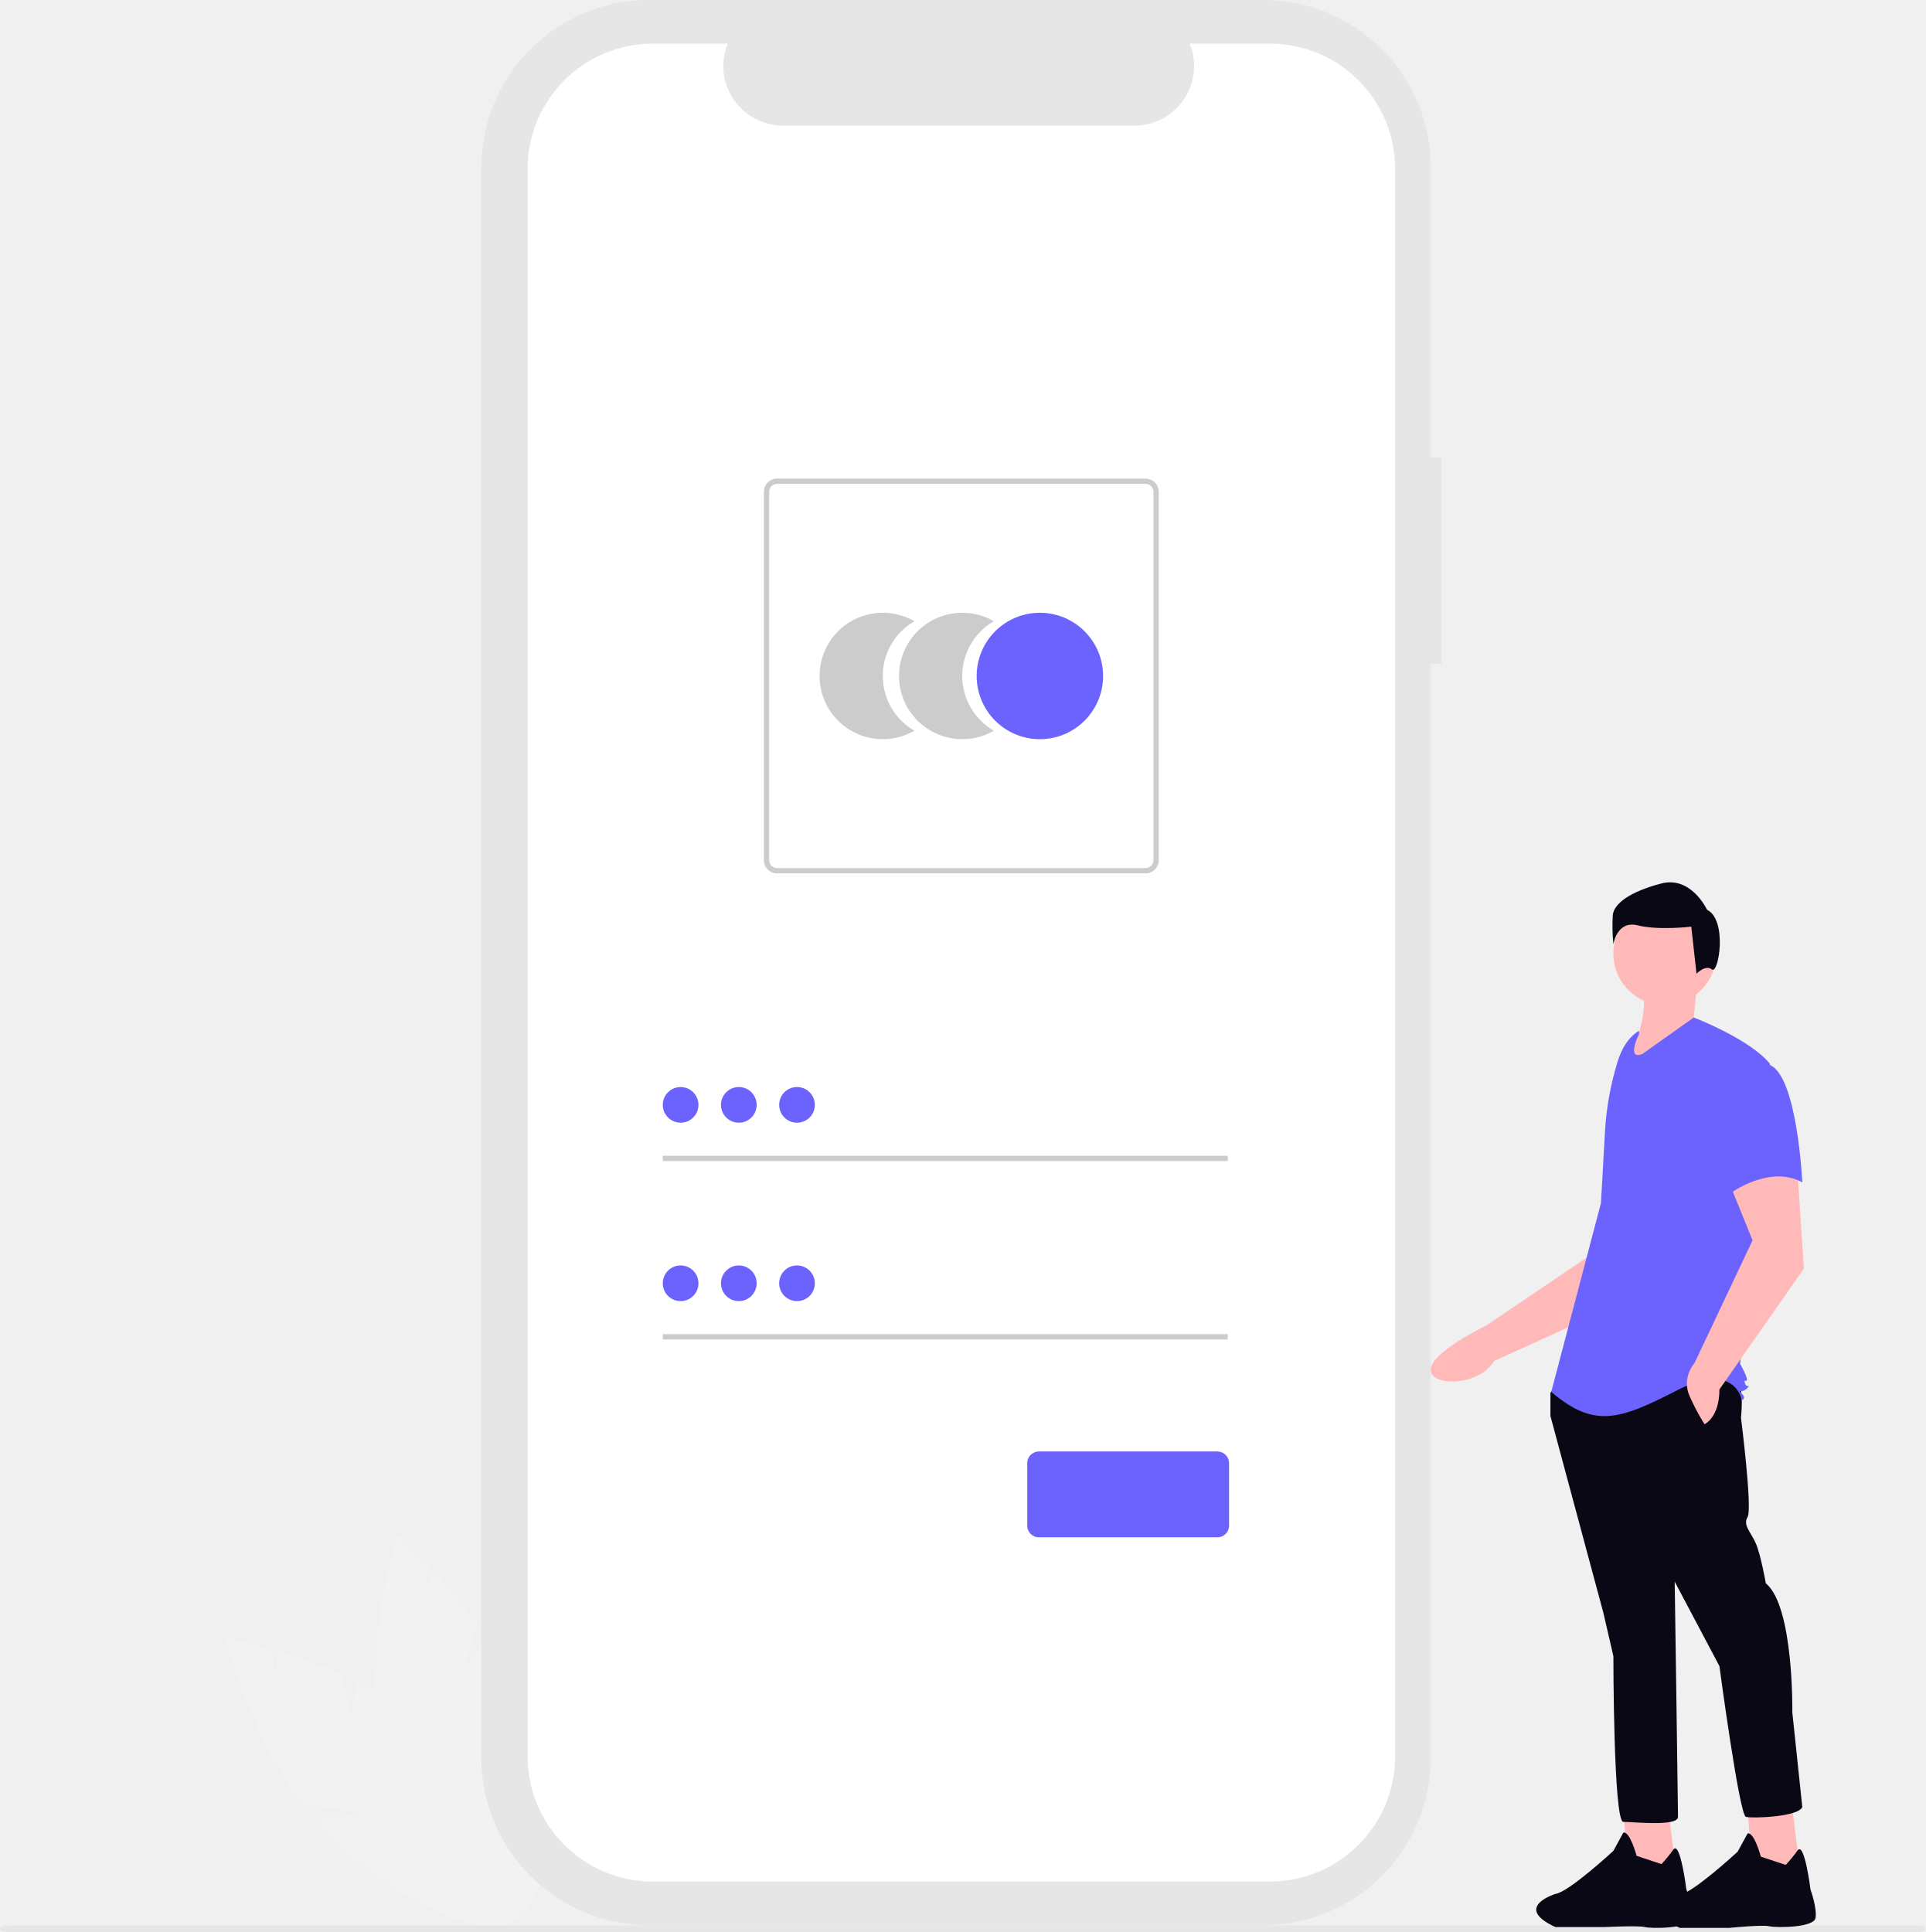
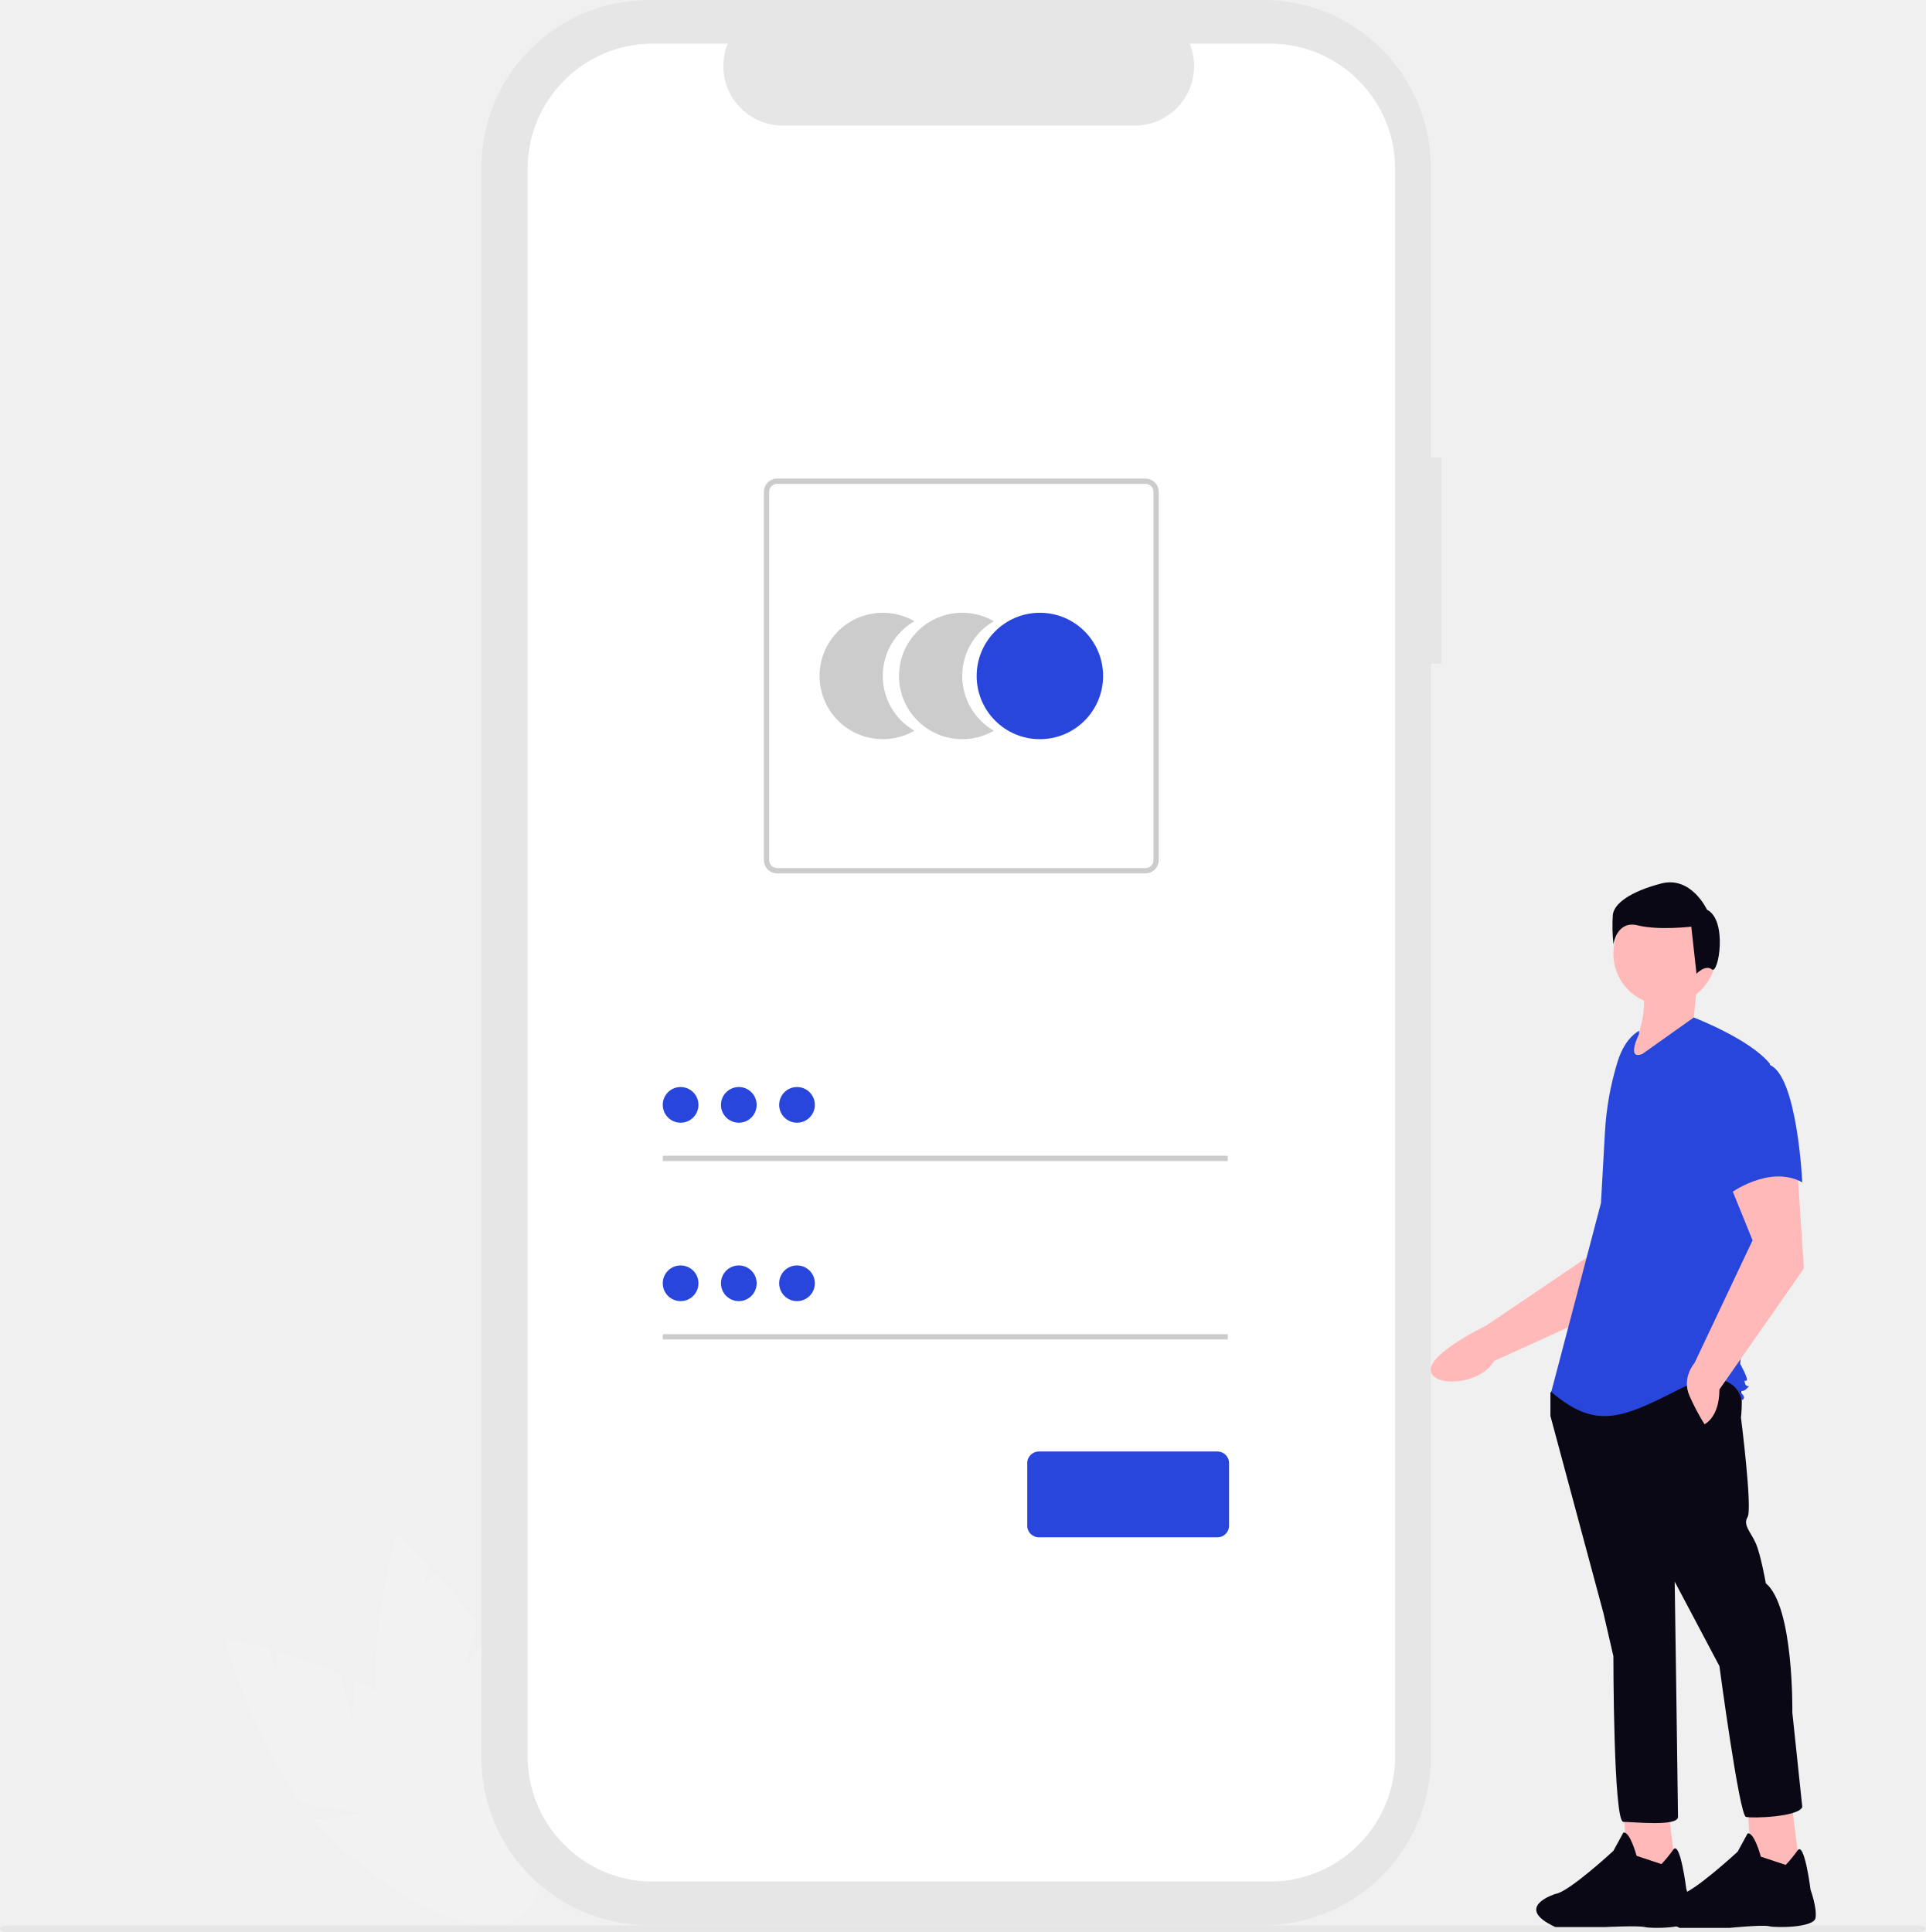
<svg xmlns="http://www.w3.org/2000/svg" width="720" height="722.539" viewBox="0 0 720 722.539" role="img" artist="Katerina Limpitsouni" source="https://undraw.co/">
  <g id="Group_64" data-name="Group 64" transform="translate(-600.001 -166)">
    <g id="Group_63" data-name="Group 63" transform="translate(39.127 -21.613)">
-       <path id="Path_1-54" data-name="Path 1" d="M275.321,690.449,270.949,673.2a223.916,223.916,0,0,0-23.758-8.524l-.552,8.015-2.238-8.83c-10.012-2.862-16.824-4.121-16.824-4.121s9.2,34.987,28.5,61.735l22.486,3.95-17.469,2.519a90.608,90.608,0,0,0,7.811,8.28c28.072,26.057,59.34,38.013,69.838,26.7s-3.749-41.6-31.822-67.656c-8.7-8.078-19.635-14.56-30.579-19.664Z" transform="translate(417.297 140.418)" fill="#f2f2f2" />
-       <path id="Path_2-55" data-name="Path 2" d="M345.1,652.214l5.171-17.023a223.933,223.933,0,0,0-15.931-19.578l-4.615,6.576,2.648-8.716c-7.093-7.623-12.273-12.221-12.273-12.221s-10.208,34.706-7.516,67.579l17.207,15-16.259-6.874a90.606,90.606,0,0,0,2.409,11.128c10.562,36.817,31.149,63.214,45.982,58.958s18.295-37.551,7.732-74.368c-3.274-11.414-9.283-22.614-16.013-32.638Z" transform="translate(389.102 159.921)" fill="#f2f2f2" />
+       <path id="Path_1-1044" data-name="Path 1" d="M275.321,690.449,270.949,673.2a223.916,223.916,0,0,0-23.758-8.524l-.552,8.015-2.238-8.83c-10.012-2.862-16.824-4.121-16.824-4.121s9.2,34.987,28.5,61.735l22.486,3.95-17.469,2.519a90.608,90.608,0,0,0,7.811,8.28c28.072,26.057,59.34,38.013,69.838,26.7s-3.749-41.6-31.822-67.656c-8.7-8.078-19.635-14.56-30.579-19.664Z" transform="translate(417.297 140.418)" fill="#f2f2f2" />
+       <path id="Path_2-1045" data-name="Path 2" d="M345.1,652.214l5.171-17.023a223.933,223.933,0,0,0-15.931-19.578l-4.615,6.576,2.648-8.716c-7.093-7.623-12.273-12.221-12.273-12.221s-10.208,34.706-7.516,67.579l17.207,15-16.259-6.874a90.606,90.606,0,0,0,2.409,11.128c10.562,36.817,31.149,63.214,45.982,58.958s18.295-37.551,7.732-74.368c-3.274-11.414-9.283-22.614-16.013-32.638Z" transform="translate(389.102 159.921)" fill="#f2f2f2" />
    </g>
    <g id="Group_62" data-name="Group 62" transform="translate(44.037 -0.462)">
-       <path id="Path_22-56" data-name="Path 22" d="M734.978,247.559h-3.956V139.187A62.725,62.725,0,0,0,668.3,76.462H438.687a62.725,62.725,0,0,0-62.725,62.725V733.736a62.725,62.725,0,0,0,62.725,62.725H668.3a62.725,62.725,0,0,0,62.724-62.724V324.7h3.956Z" transform="translate(360 90)" fill="#e6e6e6" />
-       <path id="Path_23-57" data-name="Path 23" d="M671.423,93.336H641.454a22.255,22.255,0,0,1-20.607,30.659H489.306A22.254,22.254,0,0,1,468.7,93.335H440.708a46.843,46.843,0,0,0-46.843,46.843V733.864a46.843,46.843,0,0,0,46.843,46.843H671.423a46.843,46.843,0,0,0,46.843-46.843h0V140.177a46.843,46.843,0,0,0-46.842-46.842Z" transform="translate(359.405 89.439)" fill="#fff" />
-       <path id="Path_6-58" data-name="Path 6" d="M530.421,337.151a23.626,23.626,0,0,1,11.827-20.472,23.637,23.637,0,1,0,0,40.939,23.621,23.621,0,0,1-11.823-20.467Z" transform="translate(355.65 82.117)" fill="#ccc" />
-       <path id="Path_7-59" data-name="Path 7" d="M561.158,337.151a23.625,23.625,0,0,1,11.827-20.472,23.637,23.637,0,1,0,0,40.939,23.621,23.621,0,0,1-11.823-20.467Z" transform="translate(354.627 82.117)" fill="#ccc" />
-       <circle id="Ellipse_1" data-name="Ellipse 1" cx="23.637" cy="23.637" r="23.637" transform="translate(921.189 395.631)" fill="#6c63ff" />
-       <path id="Path_8-60" data-name="Path 8" d="M627.963,409.252H490.2a4.953,4.953,0,0,1-4.947-4.947V266.543A4.953,4.953,0,0,1,490.2,261.6H627.963a4.953,4.953,0,0,1,4.947,4.947V404.3a4.953,4.953,0,0,1-4.947,4.947ZM490.2,263.576a2.971,2.971,0,0,0-2.968,2.968V404.306a2.971,2.971,0,0,0,2.968,2.968H627.963a2.971,2.971,0,0,0,2.968-2.968V266.544a2.971,2.971,0,0,0-2.968-2.968Z" transform="translate(356.366 83.844)" fill="#ccc" />
+       <path id="Path_22-1046" data-name="Path 22" d="M734.978,247.559h-3.956V139.187A62.725,62.725,0,0,0,668.3,76.462H438.687a62.725,62.725,0,0,0-62.725,62.725V733.736a62.725,62.725,0,0,0,62.725,62.725H668.3a62.725,62.725,0,0,0,62.724-62.724V324.7h3.956Z" transform="translate(360 90)" fill="#e6e6e6" />
+       <path id="Path_23-1047" data-name="Path 23" d="M671.423,93.336H641.454a22.255,22.255,0,0,1-20.607,30.659H489.306A22.254,22.254,0,0,1,468.7,93.335H440.708a46.843,46.843,0,0,0-46.843,46.843V733.864a46.843,46.843,0,0,0,46.843,46.843H671.423a46.843,46.843,0,0,0,46.843-46.843h0V140.177a46.843,46.843,0,0,0-46.842-46.842Z" transform="translate(359.405 89.439)" fill="#fff" />
+       <path id="Path_6-1048" data-name="Path 6" d="M530.421,337.151a23.626,23.626,0,0,1,11.827-20.472,23.637,23.637,0,1,0,0,40.939,23.621,23.621,0,0,1-11.823-20.467Z" transform="translate(355.65 82.117)" fill="#ccc" />
+       <path id="Path_7-1049" data-name="Path 7" d="M561.158,337.151a23.625,23.625,0,0,1,11.827-20.472,23.637,23.637,0,1,0,0,40.939,23.621,23.621,0,0,1-11.823-20.467Z" transform="translate(354.627 82.117)" fill="#ccc" />
+       <circle id="Ellipse_1" data-name="Ellipse 1" cx="23.637" cy="23.637" r="23.637" transform="translate(921.189 395.631)" fill="#2846dc" />
+       <path id="Path_8-1050" data-name="Path 8" d="M627.963,409.252H490.2a4.953,4.953,0,0,1-4.947-4.947V266.543A4.953,4.953,0,0,1,490.2,261.6H627.963a4.953,4.953,0,0,1,4.947,4.947V404.3a4.953,4.953,0,0,1-4.947,4.947ZM490.2,263.576a2.971,2.971,0,0,0-2.968,2.968V404.306a2.971,2.971,0,0,0,2.968,2.968H627.963a2.971,2.971,0,0,0,2.968-2.968V266.544a2.971,2.971,0,0,0-2.968-2.968Z" transform="translate(356.366 83.844)" fill="#ccc" />
      <rect id="Rectangle_1" data-name="Rectangle 1" width="211.284" height="1.979" transform="translate(803.805 598.696)" fill="#ccc" />
-       <circle id="Ellipse_2" data-name="Ellipse 2" cx="6.672" cy="6.672" r="6.672" transform="translate(803.805 572.996)" fill="#6c63ff" />
+       <circle id="Ellipse_2" data-name="Ellipse 2" cx="6.672" cy="6.672" r="6.672" transform="translate(803.805 572.996)" fill="#2846dc" />
      <rect id="Rectangle_2" data-name="Rectangle 2" width="211.284" height="1.979" transform="translate(803.805 665.417)" fill="#ccc" />
-       <circle id="Ellipse_3" data-name="Ellipse 3" cx="6.672" cy="6.672" r="6.672" transform="translate(803.805 639.718)" fill="#6c63ff" />
-       <path id="Path_977-61" data-name="Path 977" d="M658.244,670.068H591.472a4.355,4.355,0,0,1-4.35-4.35v-23.4a4.355,4.355,0,0,1,4.35-4.35h66.772a4.355,4.355,0,0,1,4.35,4.35v23.4a4.355,4.355,0,0,1-4.35,4.35Z" transform="translate(352.978 71.328)" fill="#6c63ff" />
-       <circle id="Ellipse_7" data-name="Ellipse 7" cx="6.672" cy="6.672" r="6.672" transform="translate(825.57 572.996)" fill="#6c63ff" />
-       <circle id="Ellipse_8" data-name="Ellipse 8" cx="6.672" cy="6.672" r="6.672" transform="translate(847.335 572.996)" fill="#6c63ff" />
-       <circle id="Ellipse_9" data-name="Ellipse 9" cx="6.672" cy="6.672" r="6.672" transform="translate(825.57 639.718)" fill="#6c63ff" />
-       <circle id="Ellipse_10" data-name="Ellipse 10" cx="6.672" cy="6.672" r="6.672" transform="translate(847.335 639.718)" fill="#6c63ff" />
+       <circle id="Ellipse_3" data-name="Ellipse 3" cx="6.672" cy="6.672" r="6.672" transform="translate(803.805 639.718)" fill="#2846dc" />
+       <path id="Path_977-1051" data-name="Path 977" d="M658.244,670.068H591.472a4.355,4.355,0,0,1-4.35-4.35v-23.4a4.355,4.355,0,0,1,4.35-4.35h66.772a4.355,4.355,0,0,1,4.35,4.35v23.4a4.355,4.355,0,0,1-4.35,4.35Z" transform="translate(352.978 71.328)" fill="#2846dc" />
+       <circle id="Ellipse_7" data-name="Ellipse 7" cx="6.672" cy="6.672" r="6.672" transform="translate(825.57 572.996)" fill="#2846dc" />
+       <circle id="Ellipse_8" data-name="Ellipse 8" cx="6.672" cy="6.672" r="6.672" transform="translate(847.335 572.996)" fill="#2846dc" />
+       <circle id="Ellipse_9" data-name="Ellipse 9" cx="6.672" cy="6.672" r="6.672" transform="translate(825.57 639.718)" fill="#2846dc" />
+       <circle id="Ellipse_10" data-name="Ellipse 10" cx="6.672" cy="6.672" r="6.672" transform="translate(847.335 639.718)" fill="#2846dc" />
    </g>
-     <path id="Path_88-62" data-name="Path 88" d="M966.106,823.539H251.642c-1.529,0-2.768-.546-2.768-1.218s1.239-1.219,2.768-1.219H966.106c1.528,0,2.768.546,2.768,1.219S967.634,823.539,966.106,823.539Z" transform="translate(351.127 65)" fill="#e6e6e6" />
+     <path id="Path_88-1052" data-name="Path 88" d="M966.106,823.539H251.642c-1.529,0-2.768-.546-2.768-1.218s1.239-1.219,2.768-1.219H966.106c1.528,0,2.768.546,2.768,1.219S967.634,823.539,966.106,823.539Z" transform="translate(351.127 65)" fill="#e6e6e6" />
    <g id="Group_61" data-name="Group 61" transform="translate(-21145.078 -2078.104)">
-       <path id="Path_92-63" data-name="Path 92" d="M893.722,361.268l-16.8,33.257L826.7,417.359c-5.364,9.065-22.409,9.759-23.649,3.9-1.391-6.576,20.7-17.161,20.7-17.161l42.012-28.416,3.676-24.463Z" transform="translate(21477.109 2335.737)" fill="#ffb9b9" />
-       <path id="Path_93-64" data-name="Path 93" d="M742.662,464.215,745.76,489l-17.969,1.24-1.858-26.023Z" transform="translate(21626.188 2455.967)" fill="#ffb9b9" />
-       <path id="Path_94-65" data-name="Path 94" d="M900.869,676.83a48.641,48.641,0,0,0,4.434-5.422c2.575-3.564,4.86,14.716,4.86,14.716s2.479,7.435,1.859,11.153-14.87,3.718-17.349,3.1-14.87,0-14.87,0H861.215c-16.11-7.435,0-12.392,0-12.392,4.957-.62,21.686-16.11,21.686-16.11l3.718-6.815c2.478-.62,4.957,8.674,4.957,8.674Z" transform="translate(21465.504 2264.419)" fill="#090814" />
-       <path id="Path_95-66" data-name="Path 95" d="M802.8,464.616l3.1,24.784-17.969,1.24-1.859-26.024Z" transform="translate(21612.521 2455.876)" fill="#ffb9b9" />
-       <path id="Path_96-67" data-name="Path 96" d="M961.005,677.231a48.7,48.7,0,0,0,4.434-5.422c2.575-3.564,4.86,14.716,4.86,14.716s2.478,6.816,1.859,10.533-14.87,3.717-17.349,3.1-14.87.62-14.87.62H921.351c-16.11-7.435,0-12.392,0-12.392,4.957-.62,21.686-16.11,21.686-16.11l3.718-6.815c2.478-.62,4.957,8.674,4.957,8.674Z" transform="translate(21451.836 2264.328)" fill="#090814" />
-       <path id="Path_97-68" data-name="Path 97" d="M930.929,446.165c2.479,3.1,1.239,13.631,1.239,13.631s4.337,34.078,2.478,37.176,1.239,5.576,3.1,9.914,3.718,14.87,3.718,14.87c10.533,8.674,9.914,48.329,9.914,48.329l3.717,35.317c-1.239,3.718-18.588,4.337-21.066,3.718s-9.914-56.384-9.914-56.384l-16.729-31.6s1.239,84.265,1.239,87.983-16.729,1.859-20.447,1.859-3.718-61.96-3.718-61.96l-3.718-16.109-19.827-73.732V450.5l3.1-4.337S928.451,443.067,930.929,446.165Z" transform="translate(21463.943 2314.471)" fill="#090814" />
+       <path id="Path_92-1053" data-name="Path 92" d="M893.722,361.268l-16.8,33.257L826.7,417.359c-5.364,9.065-22.409,9.759-23.649,3.9-1.391-6.576,20.7-17.161,20.7-17.161l42.012-28.416,3.676-24.463Z" transform="translate(21477.109 2335.737)" fill="#ffb9b9" />
+       <path id="Path_93-1054" data-name="Path 93" d="M742.662,464.215,745.76,489l-17.969,1.24-1.858-26.023Z" transform="translate(21626.188 2455.967)" fill="#ffb9b9" />
+       <path id="Path_94-1055" data-name="Path 94" d="M900.869,676.83a48.641,48.641,0,0,0,4.434-5.422c2.575-3.564,4.86,14.716,4.86,14.716s2.479,7.435,1.859,11.153-14.87,3.718-17.349,3.1-14.87,0-14.87,0H861.215c-16.11-7.435,0-12.392,0-12.392,4.957-.62,21.686-16.11,21.686-16.11l3.718-6.815c2.478-.62,4.957,8.674,4.957,8.674Z" transform="translate(21465.504 2264.419)" fill="#090814" />
+       <path id="Path_95-1056" data-name="Path 95" d="M802.8,464.616l3.1,24.784-17.969,1.24-1.859-26.024Z" transform="translate(21612.521 2455.876)" fill="#ffb9b9" />
+       <path id="Path_96-1057" data-name="Path 96" d="M961.005,677.231a48.7,48.7,0,0,0,4.434-5.422c2.575-3.564,4.86,14.716,4.86,14.716s2.478,6.816,1.859,10.533-14.87,3.717-17.349,3.1-14.87.62-14.87.62H921.351c-16.11-7.435,0-12.392,0-12.392,4.957-.62,21.686-16.11,21.686-16.11l3.718-6.815c2.478-.62,4.957,8.674,4.957,8.674Z" transform="translate(21451.836 2264.328)" fill="#090814" />
+       <path id="Path_97-1058" data-name="Path 97" d="M930.929,446.165c2.479,3.1,1.239,13.631,1.239,13.631s4.337,34.078,2.478,37.176,1.239,5.576,3.1,9.914,3.718,14.87,3.718,14.87c10.533,8.674,9.914,48.329,9.914,48.329l3.717,35.317c-1.239,3.718-18.588,4.337-21.066,3.718s-9.914-56.384-9.914-56.384l-16.729-31.6s1.239,84.265,1.239,87.983-16.729,1.859-20.447,1.859-3.718-61.96-3.718-61.96l-3.718-16.109-19.827-73.732V450.5l3.1-4.337S928.451,443.067,930.929,446.165Z" transform="translate(21463.943 2314.471)" fill="#090814" />
      <circle id="Ellipse_11" data-name="Ellipse 11" cx="19.208" cy="19.208" r="19.208" transform="translate(22348.404 2581.572)" fill="#ffb9b9" />
-       <path id="Path_98-69" data-name="Path 98" d="M901.99,251.326c3.893,8.67,1.588,20.779-6.2,34.078l31.6-14.87-4.957-4.337,1.239-12.392Z" transform="translate(21456.018 2358.437)" fill="#ffb9b9" />
-       <path id="Path_99-70" data-name="Path 99" d="M894.154,275.527c-4.138,2.46-6.613,6.98-8.034,11.58a109.735,109.735,0,0,0-4.716,26.218l-1.5,26.64L861.316,410.6c16.109,13.631,25.4,10.533,47.089-.62S932.57,413.7,932.57,413.7s1.859-.62,0-2.478,0,0,1.859-1.859,0,0-.62-1.859,0-.62.62-1.239-2.478-6.2-2.478-6.2l4.957-46.47,6.2-65.677c-7.435-9.294-28.5-17.349-28.5-17.349L895.394,284.2c-6.2,2.478-1.239-7.435-1.239-7.435Z" transform="translate(21463.852 2354.064)" fill="#6c63ff" />
-       <path id="Path_100-71" data-name="Path 100" d="M968.242,343.937l2.478,37.176-31.6,45.231c0,10.533-5.576,13.012-5.576,13.012a81.9,81.9,0,0,1-5.576-10.533c-3.1-6.816,1.859-12.392,1.859-12.392l21.686-45.85-9.294-22.925Z" transform="translate(21448.936 2337.39)" fill="#ffb9b9" />
-       <path id="Path_101-72" data-name="Path 101" d="M960.1,293.046c10.533,3.718,12.392,43.992,12.392,43.992-12.392-6.816-27.262,4.337-27.262,4.337s-3.1-10.533-6.816-24.164a23.68,23.68,0,0,1,4.957-22.306S949.563,289.329,960.1,293.046Z" transform="translate(21446.549 2349.247)" fill="#6c63ff" />
-       <path id="Path_102-73" data-name="Path 102" d="M928.148,237.734c-2.445-1.956-5.781,1.6-5.781,1.6l-1.956-17.606s-12.226,1.467-20.051-.489-9.047,7.091-9.047,7.091a62.8,62.8,0,0,1-.245-11c.489-4.4,6.847-8.8,18.095-11.737s17.116,9.781,17.116,9.781C934.1,219.283,930.593,239.691,928.148,237.734Z" transform="translate(21457.121 2368.931)" fill="#090814" />
+       <path id="Path_98-1059" data-name="Path 98" d="M901.99,251.326c3.893,8.67,1.588,20.779-6.2,34.078l31.6-14.87-4.957-4.337,1.239-12.392Z" transform="translate(21456.018 2358.437)" fill="#ffb9b9" />
+       <path id="Path_99-1060" data-name="Path 99" d="M894.154,275.527c-4.138,2.46-6.613,6.98-8.034,11.58a109.735,109.735,0,0,0-4.716,26.218l-1.5,26.64L861.316,410.6c16.109,13.631,25.4,10.533,47.089-.62S932.57,413.7,932.57,413.7s1.859-.62,0-2.478,0,0,1.859-1.859,0,0-.62-1.859,0-.62.62-1.239-2.478-6.2-2.478-6.2l4.957-46.47,6.2-65.677c-7.435-9.294-28.5-17.349-28.5-17.349L895.394,284.2c-6.2,2.478-1.239-7.435-1.239-7.435Z" transform="translate(21463.852 2354.064)" fill="#2846dc" />
+       <path id="Path_100-1061" data-name="Path 100" d="M968.242,343.937l2.478,37.176-31.6,45.231c0,10.533-5.576,13.012-5.576,13.012a81.9,81.9,0,0,1-5.576-10.533c-3.1-6.816,1.859-12.392,1.859-12.392l21.686-45.85-9.294-22.925Z" transform="translate(21448.936 2337.39)" fill="#ffb9b9" />
+       <path id="Path_101-1062" data-name="Path 101" d="M960.1,293.046c10.533,3.718,12.392,43.992,12.392,43.992-12.392-6.816-27.262,4.337-27.262,4.337s-3.1-10.533-6.816-24.164a23.68,23.68,0,0,1,4.957-22.306S949.563,289.329,960.1,293.046Z" transform="translate(21446.549 2349.247)" fill="#2846dc" />
+       <path id="Path_102-1063" data-name="Path 102" d="M928.148,237.734c-2.445-1.956-5.781,1.6-5.781,1.6l-1.956-17.606s-12.226,1.467-20.051-.489-9.047,7.091-9.047,7.091a62.8,62.8,0,0,1-.245-11c.489-4.4,6.847-8.8,18.095-11.737s17.116,9.781,17.116,9.781C934.1,219.283,930.593,239.691,928.148,237.734Z" transform="translate(21457.121 2368.931)" fill="#090814" />
    </g>
  </g>
</svg>
